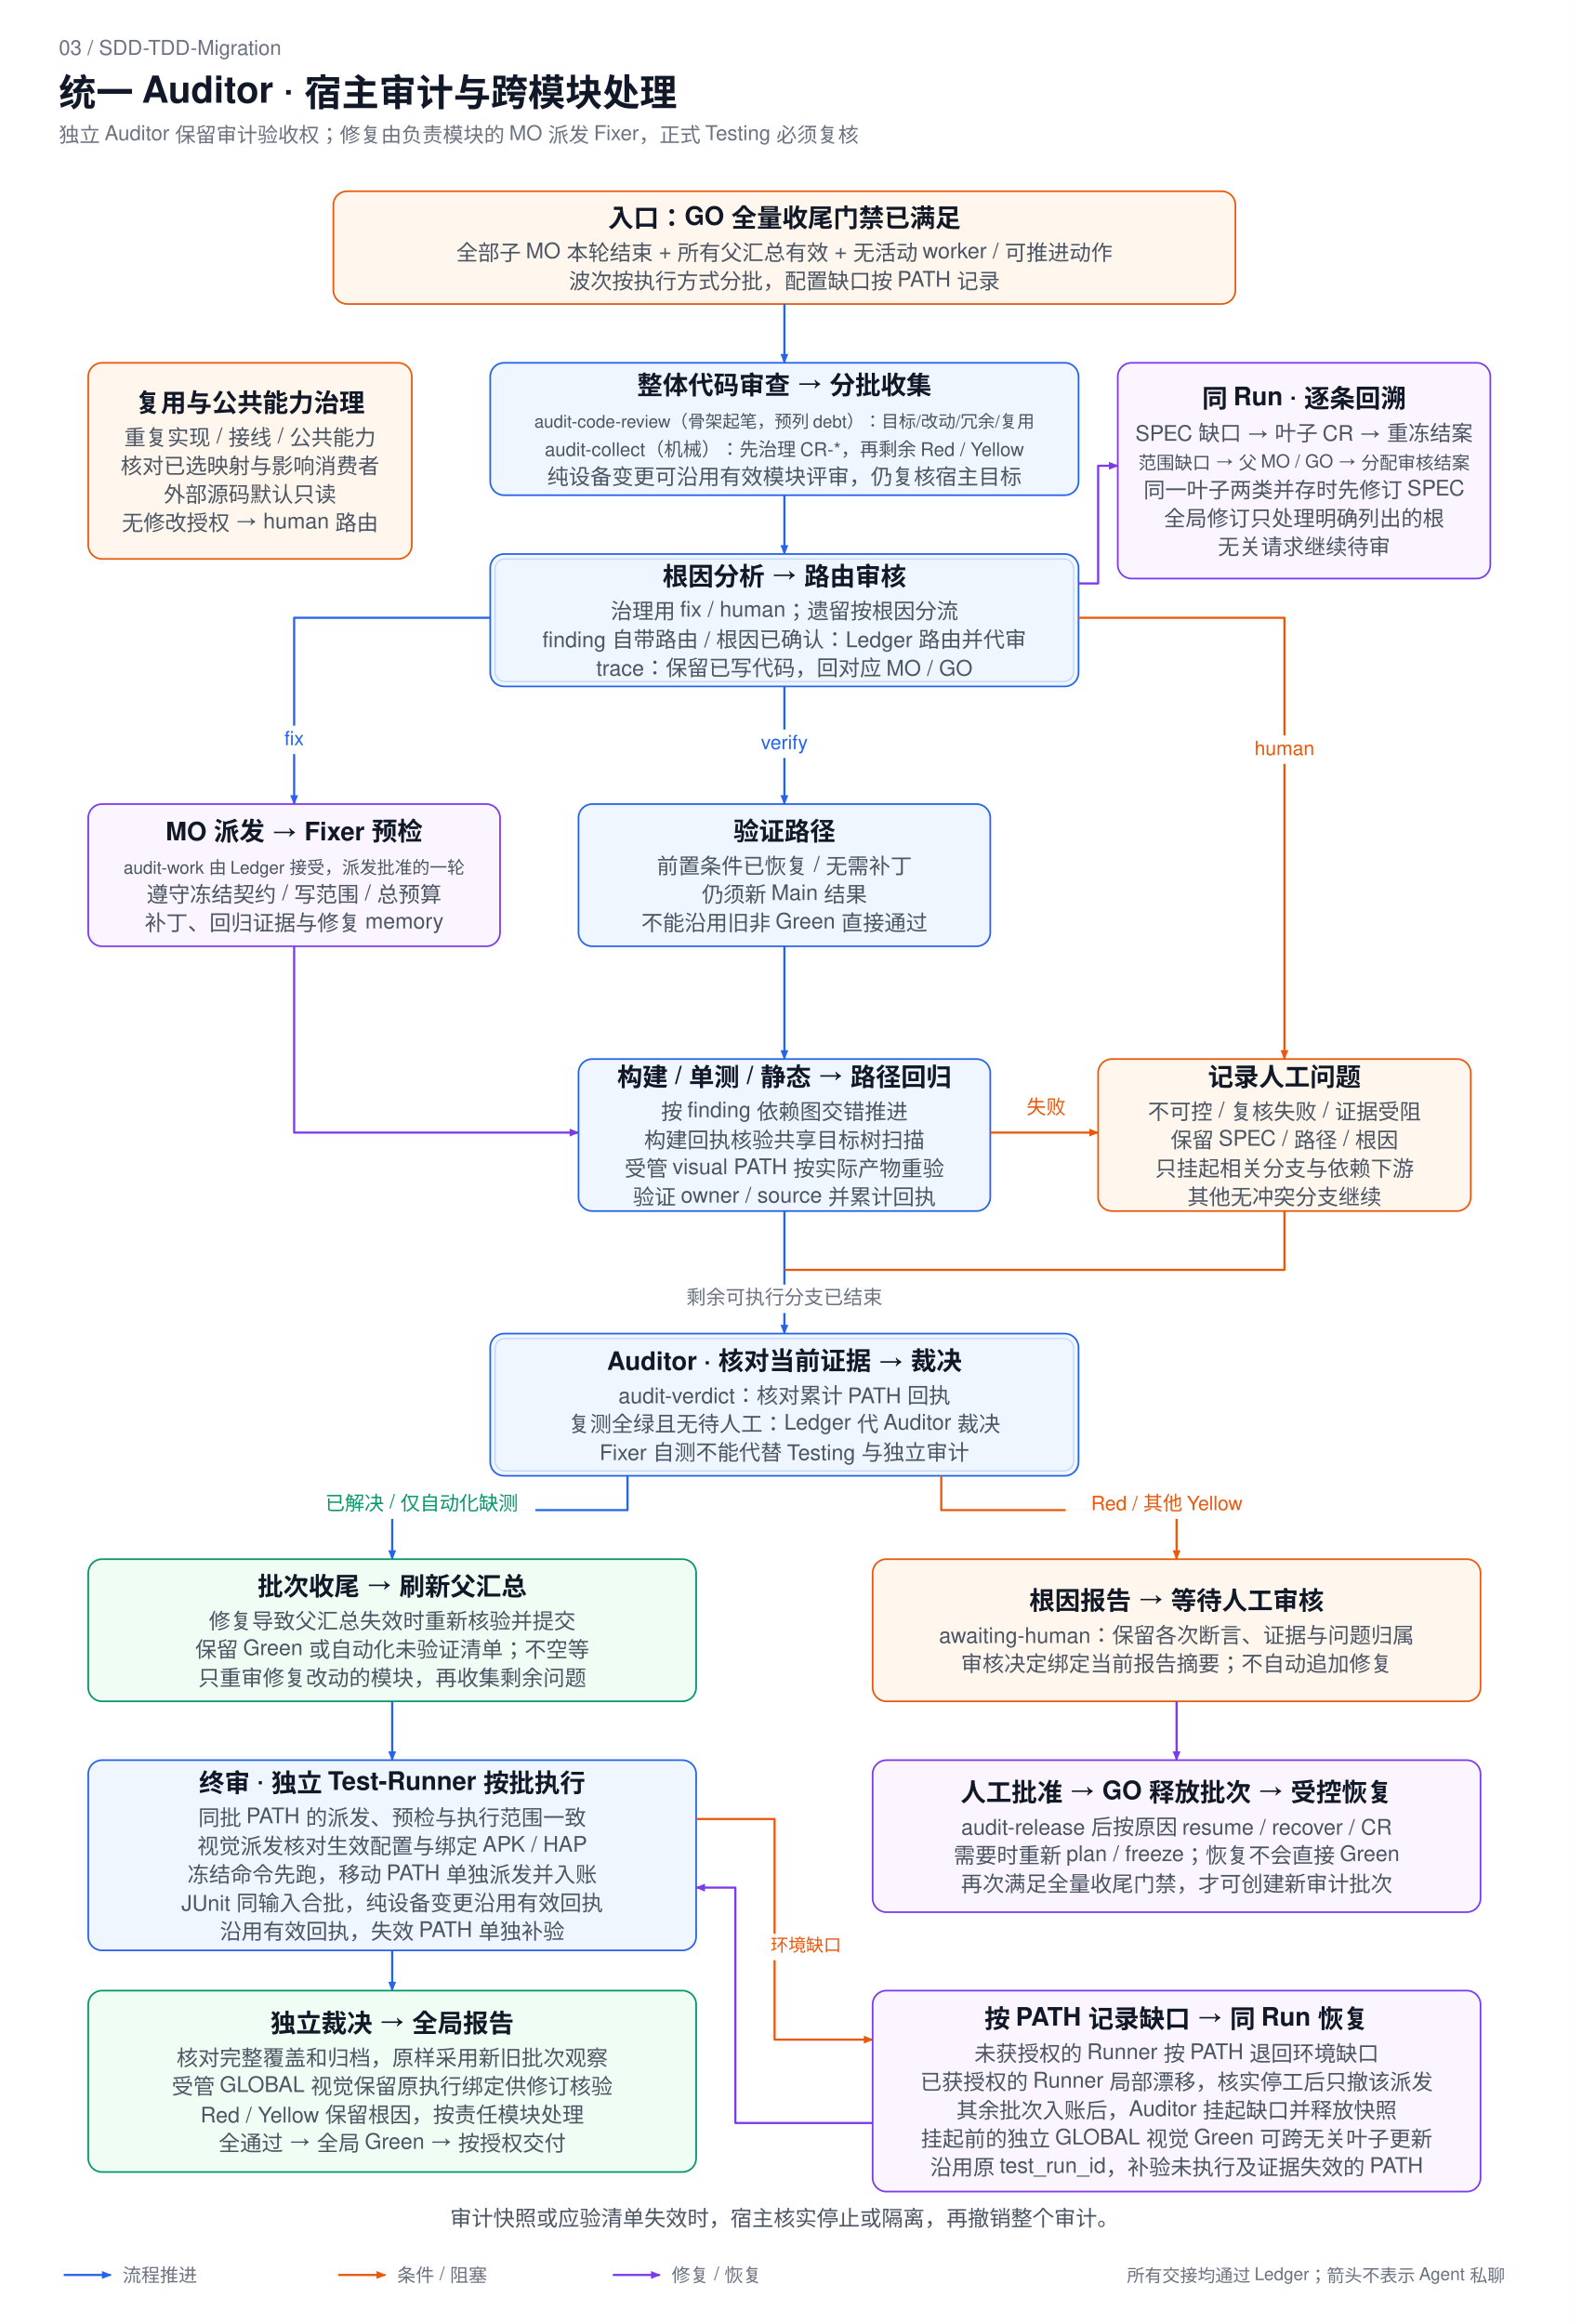
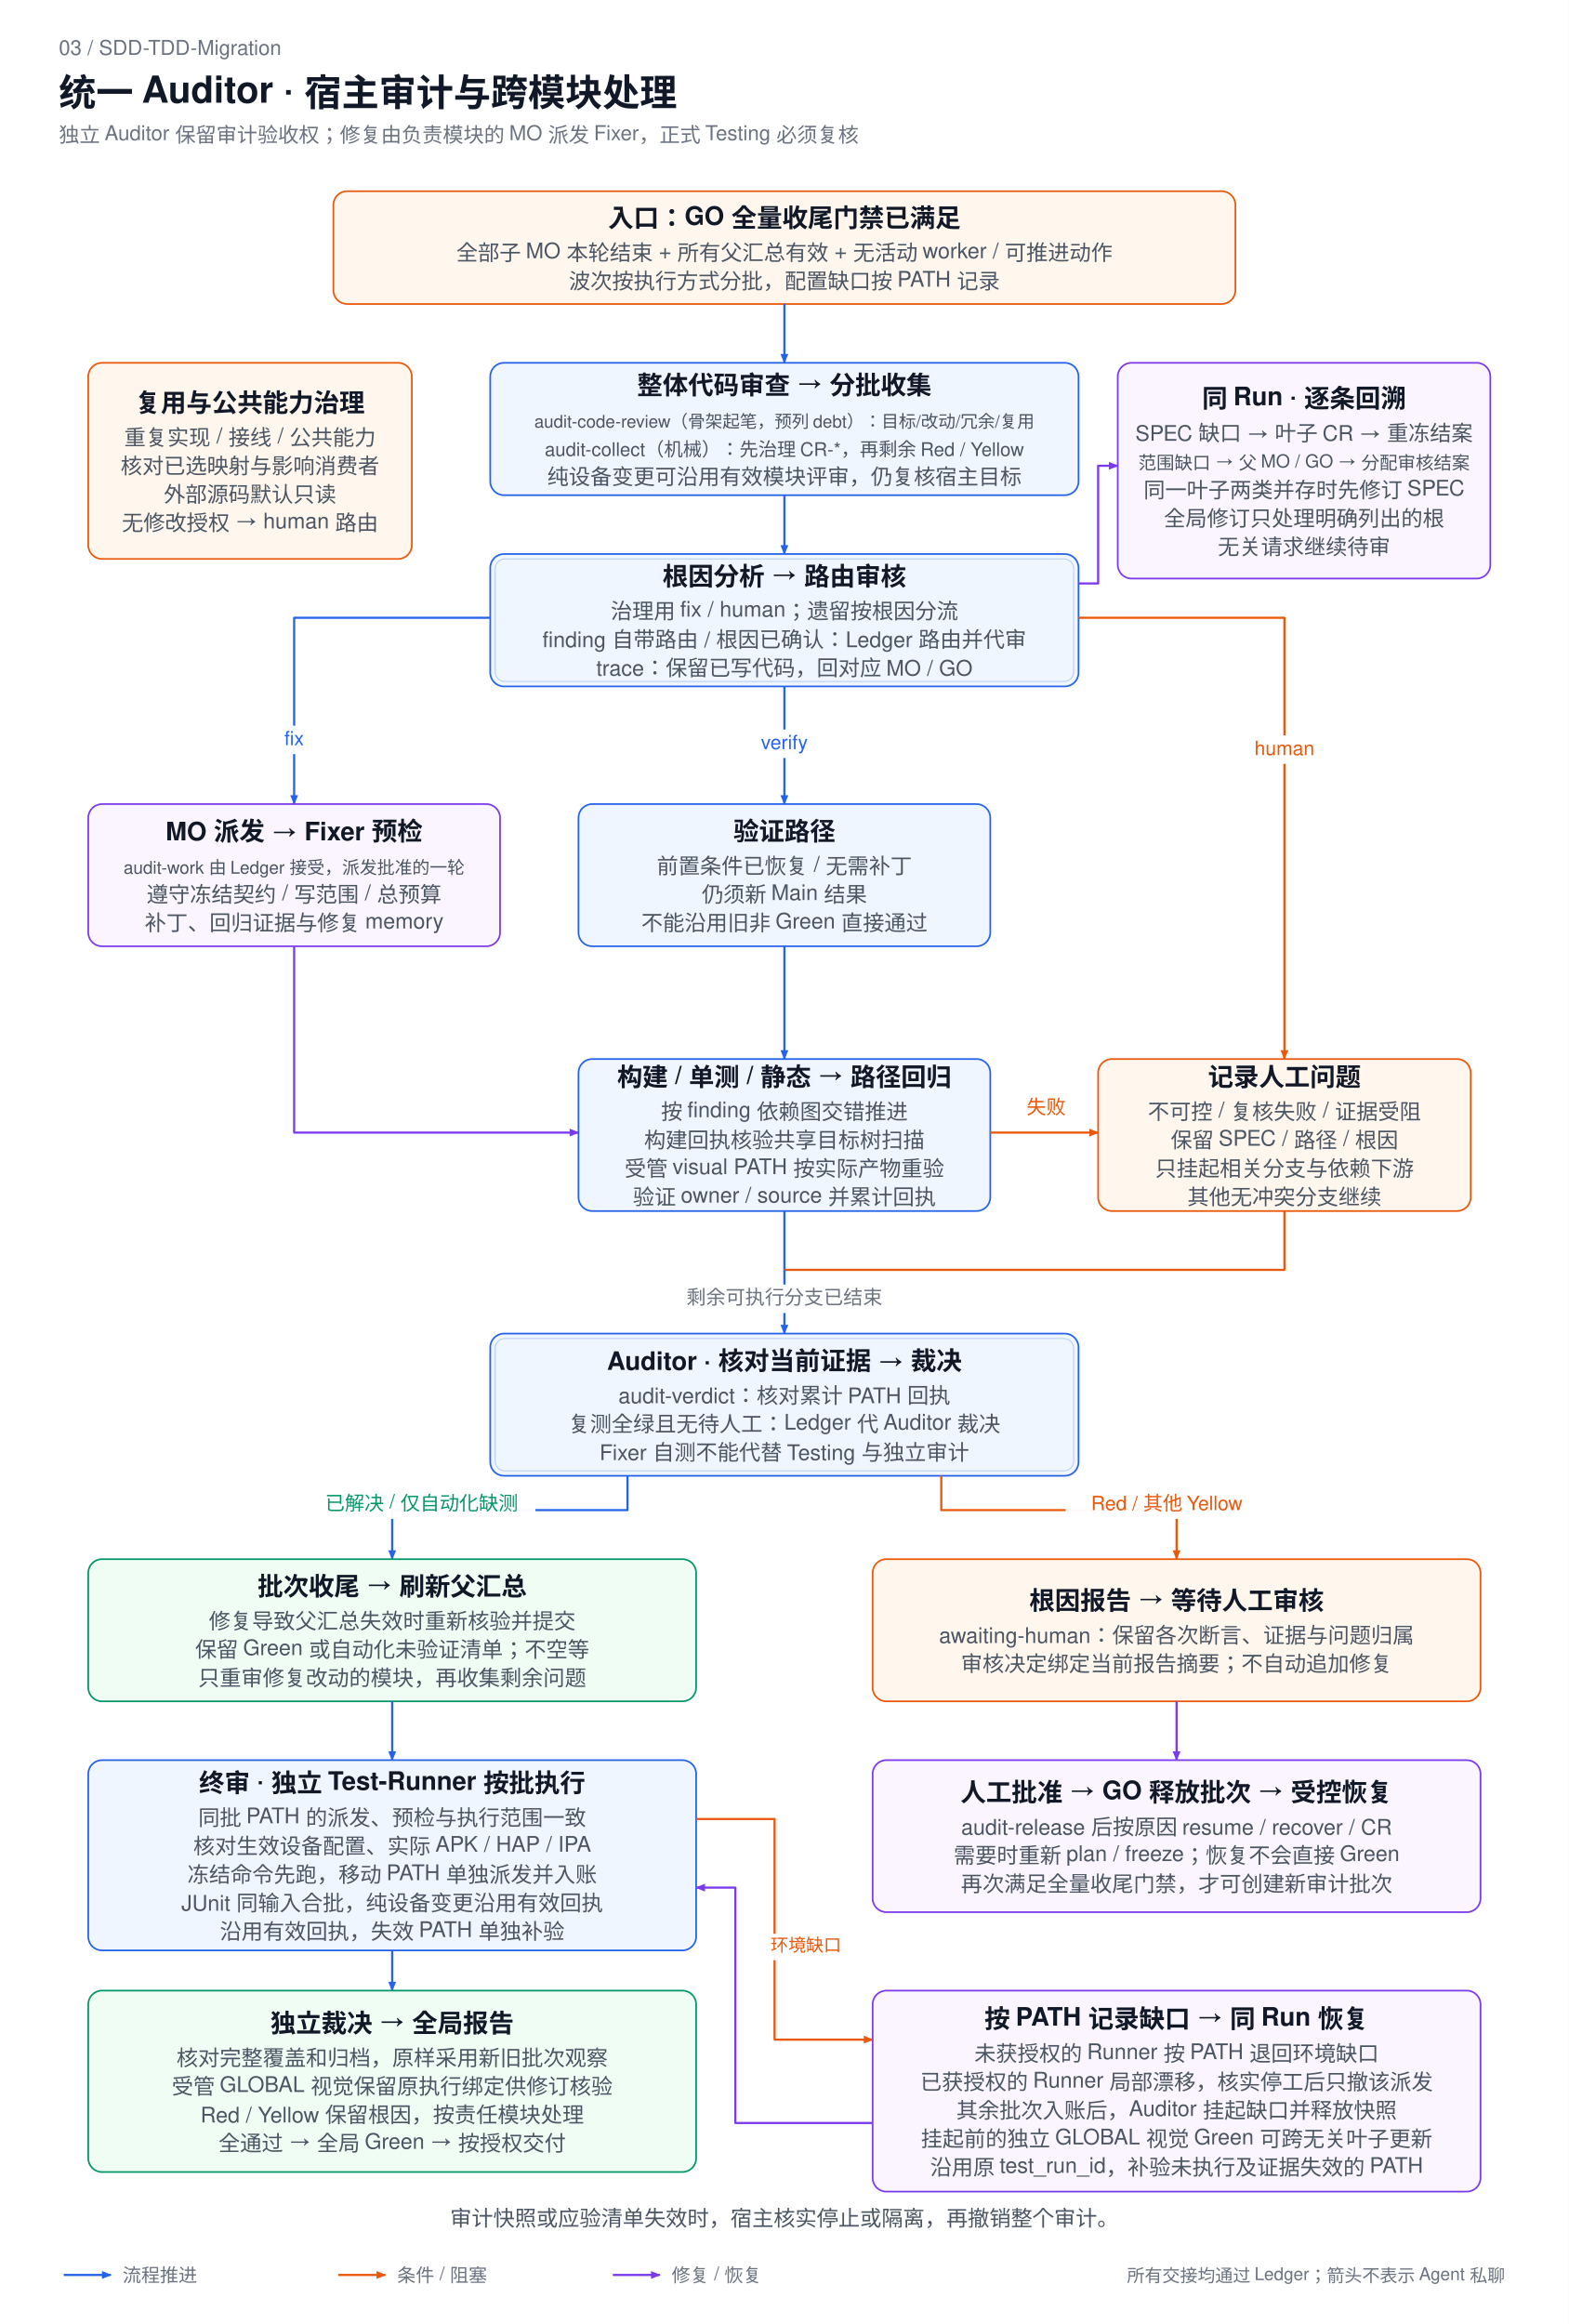
<svg xmlns="http://www.w3.org/2000/svg" width="1600" height="2370" viewBox="0 0 1600 2370" role="img" aria-labelledby="title desc">
  <style>text {font-family: "Helvetica Neue", Helvetica, Arial, "PingFang SC", "Microsoft YaHei", sans-serif;}</style>
  <defs>
    <marker id="arrow-blue" markerWidth="10" markerHeight="8" refX="9" refY="4" orient="auto" markerUnits="userSpaceOnUse">
      <path d="M0,0 L10,4 L0,8 Z" fill="#2563eb" />
    </marker>
    <marker id="arrow-orange" markerWidth="10" markerHeight="8" refX="9" refY="4" orient="auto" markerUnits="userSpaceOnUse">
      <path d="M0,0 L10,4 L0,8 Z" fill="#ea580c" />
    </marker>
    <marker id="arrow-green" markerWidth="10" markerHeight="8" refX="9" refY="4" orient="auto" markerUnits="userSpaceOnUse">
      <path d="M0,0 L10,4 L0,8 Z" fill="#059669" />
    </marker>
    <marker id="arrow-purple" markerWidth="10" markerHeight="8" refX="9" refY="4" orient="auto" markerUnits="userSpaceOnUse">
      <path d="M0,0 L10,4 L0,8 Z" fill="#7c3aed" />
    </marker>
    <marker id="arrow-gray" markerWidth="10" markerHeight="8" refX="9" refY="4" orient="auto" markerUnits="userSpaceOnUse">
      <path d="M0,0 L10,4 L0,8 Z" fill="#6b7280" />
    </marker>
  </defs>
  <rect width="1600" height="2370" fill="white" />
  <text x="60" y="56" font-size="21.00" fill="#6b7280" text-anchor="start" font-weight="400">03  /  SDD-TDD-Migration</text>
  <text x="60" y="108" font-size="38.00" fill="#111827" text-anchor="start" font-weight="700">统一 Auditor · 宿主审计与跨模块处理</text>
  <text x="60" y="145" font-size="21.00" fill="#6b7280" text-anchor="start" font-weight="400">独立 Auditor 保留审计验收权；修复由负责模块的 MO 派发 Fixer，正式 Testing 必须复核</text>
  <rect x="340" y="195" width="920" height="115" rx="14" fill="#fff7ed" stroke="#ea580c" stroke-width="1.7" />
  <text x="800.0" y="231.5" font-size="26.00" fill="#111827" text-anchor="middle" font-weight="650">入口：GO 全量收尾门禁已满足</text>
  <text x="800.0" y="265.5" font-size="22.00" fill="#4b5563" text-anchor="middle" font-weight="400">全部子 MO 本轮结束 + 所有父汇总有效 + 无活动 worker / 可推进动作</text>
  <text x="800.0" y="294.5" font-size="22.00" fill="#4b5563" text-anchor="middle" font-weight="400">波次按执行方式分批，配置缺口按 PATH 记录</text>
  <path d="M800,310 L800,370" fill="none" stroke="#2563eb" stroke-width="2.2" stroke-linejoin="round" marker-end="url(#arrow-blue)" />
  <rect x="500" y="370" width="600" height="135" rx="14" fill="#eff6ff" stroke="#2563eb" stroke-width="1.7" />
  <text x="800.0" y="402.0" font-size="26.00" fill="#111827" text-anchor="middle" font-weight="650">整体代码审查 → 分批收集</text>
  <text x="800.0" y="436.0" font-size="17.67" fill="#4b5563" text-anchor="middle" font-weight="400">audit-code-review（骨架起笔，预列 debt）：目标/改动/冗余/复用</text>
  <text x="800.0" y="465.0" font-size="19.21" fill="#4b5563" text-anchor="middle" font-weight="400">audit-collect（机械）：先治理 CR-*，再剩余 Red / Yellow</text>
  <text x="800.0" y="494.0" font-size="22.00" fill="#4b5563" text-anchor="middle" font-weight="400">纯设备变更可沿用有效模块评审，仍复核宿主目标</text>
  <path d="M800,505 L800,565" fill="none" stroke="#2563eb" stroke-width="2.2" stroke-linejoin="round" marker-end="url(#arrow-blue)" />
  <rect x="500" y="565" width="600" height="135" rx="14" fill="#eff6ff" stroke="#2563eb" stroke-width="1.7" />
  <rect x="505" y="570" width="590" height="125" rx="10" fill="none" stroke="#2563eb" stroke-opacity="0.28" />
  <text x="800.0" y="597.0" font-size="26.00" fill="#111827" text-anchor="middle" font-weight="650">根因分析 → 路由审核</text>
  <text x="800.0" y="631.0" font-size="22.00" fill="#4b5563" text-anchor="middle" font-weight="400">治理用 fix / human；遗留按根因分流</text>
  <text x="800.0" y="660.0" font-size="22.00" fill="#4b5563" text-anchor="middle" font-weight="400">finding 自带路由 / 根因已确认：Ledger 路由并代审</text>
  <text x="800.0" y="689.0" font-size="22.00" fill="#4b5563" text-anchor="middle" font-weight="400">trace：保留已写代码，回对应 MO / GO</text>
  <rect x="1140" y="370" width="380" height="220" rx="14" fill="#faf5ff" stroke="#7c3aed" stroke-width="1.7" />
  <text x="1330.0" y="415.5" font-size="26.00" fill="#111827" text-anchor="middle" font-weight="650">同 Run · 逐条回溯</text>
  <text x="1330.0" y="449.5" font-size="21.90" fill="#4b5563" text-anchor="middle" font-weight="400">SPEC 缺口 → 叶子 CR → 重冻结案</text>
  <text x="1330.0" y="478.5" font-size="18.44" fill="#4b5563" text-anchor="middle" font-weight="400">范围缺口 → 父 MO / GO → 分配审核结案</text>
  <text x="1330.0" y="507.5" font-size="22.00" fill="#4b5563" text-anchor="middle" font-weight="400">同一叶子两类并存时先修订 SPEC</text>
  <text x="1330.0" y="536.5" font-size="22.00" fill="#4b5563" text-anchor="middle" font-weight="400">全局修订只处理明确列出的根</text>
  <text x="1330.0" y="565.5" font-size="22.00" fill="#4b5563" text-anchor="middle" font-weight="400">无关请求继续待审</text>
  <path d="M1100,595 L1120,595 L1120,475 L1140,475" fill="none" stroke="#7c3aed" stroke-width="2.2" stroke-linejoin="round" marker-end="url(#arrow-purple)" />
  <rect x="90" y="370" width="330" height="200" rx="14" fill="#fff7ed" stroke="#ea580c" stroke-width="1.7" />
  <text x="255.0" y="420.0" font-size="26.00" fill="#111827" text-anchor="middle" font-weight="650">复用与公共能力治理</text>
  <text x="255.0" y="454.0" font-size="22.00" fill="#4b5563" text-anchor="middle" font-weight="400">重复实现 / 接线 / 公共能力</text>
  <text x="255.0" y="483.0" font-size="22.00" fill="#4b5563" text-anchor="middle" font-weight="400">核对已选映射与影响消费者</text>
  <text x="255.0" y="512.0" font-size="22.00" fill="#4b5563" text-anchor="middle" font-weight="400">外部源码默认只读</text>
  <text x="255.0" y="541.0" font-size="22.00" fill="#4b5563" text-anchor="middle" font-weight="400">无修改授权 → human 路由</text>
  <path d="M500,630 L300,630 L300,820" fill="none" stroke="#2563eb" stroke-width="2.2" stroke-linejoin="round" marker-end="url(#arrow-blue)" />
  <rect x="273.9" y="740" width="52.2" height="29" rx="4" fill="white" opacity="0.97" />
  <text x="300" y="760" font-size="20.00" fill="#2563eb" text-anchor="middle" font-weight="400">fix</text>
  <path d="M800,700 L800,820" fill="none" stroke="#2563eb" stroke-width="2.2" stroke-linejoin="round" marker-end="url(#arrow-blue)" />
  <rect x="756.8" y="744" width="86.4" height="29" rx="4" fill="white" opacity="0.97" />
  <text x="800" y="764" font-size="20.00" fill="#2563eb" text-anchor="middle" font-weight="400">verify</text>
  <path d="M1100,630 L1310,630 L1310,1080" fill="none" stroke="#ea580c" stroke-width="2.2" stroke-linejoin="round" marker-end="url(#arrow-orange)" />
  <rect x="1272.5" y="750" width="75.0" height="29" rx="4" fill="white" opacity="0.97" />
  <text x="1310" y="770" font-size="20.00" fill="#ea580c" text-anchor="middle" font-weight="400">human</text>
  <rect x="90" y="820" width="420" height="145" rx="14" fill="#faf5ff" stroke="#7c3aed" stroke-width="1.7" />
  <text x="300.0" y="857.0" font-size="26.00" fill="#111827" text-anchor="middle" font-weight="650">MO 派发 → Fixer 预检</text>
  <text x="300.0" y="891.0" font-size="17.87" fill="#4b5563" text-anchor="middle" font-weight="400">audit-work 由 Ledger 接受，派发批准的一轮</text>
  <text x="300.0" y="920.0" font-size="22.00" fill="#4b5563" text-anchor="middle" font-weight="400">遵守冻结契约 / 写范围 / 总预算</text>
  <text x="300.0" y="949.0" font-size="22.00" fill="#4b5563" text-anchor="middle" font-weight="400">补丁、回归证据与修复 memory</text>
  <rect x="590" y="820" width="420" height="145" rx="14" fill="#eff6ff" stroke="#2563eb" stroke-width="1.7" />
  <text x="800.0" y="857.0" font-size="26.00" fill="#111827" text-anchor="middle" font-weight="650">验证路径</text>
  <text x="800.0" y="891.0" font-size="22.00" fill="#4b5563" text-anchor="middle" font-weight="400">前置条件已恢复 / 无需补丁</text>
  <text x="800.0" y="920.0" font-size="22.00" fill="#4b5563" text-anchor="middle" font-weight="400">仍须新 Main 结果</text>
  <text x="800.0" y="949.0" font-size="22.00" fill="#4b5563" text-anchor="middle" font-weight="400">不能沿用旧非 Green 直接通过</text>
  <path d="M300,965 L300,1155 L590,1155" fill="none" stroke="#7c3aed" stroke-width="2.2" stroke-linejoin="round" marker-end="url(#arrow-purple)" />
  <path d="M800,965 L800,1080" fill="none" stroke="#2563eb" stroke-width="2.2" stroke-linejoin="round" marker-end="url(#arrow-blue)" />
  <rect x="590" y="1080" width="420" height="155" rx="14" fill="#eff6ff" stroke="#2563eb" stroke-width="1.7" />
  <text x="800.0" y="1107.5" font-size="25.78" fill="#111827" text-anchor="middle" font-weight="650">构建 / 单测 / 静态 → 路径回归</text>
  <text x="800.0" y="1141.5" font-size="22.00" fill="#4b5563" text-anchor="middle" font-weight="400">按 finding 依赖图交错推进</text>
  <text x="800.0" y="1170.5" font-size="22.00" fill="#4b5563" text-anchor="middle" font-weight="400">构建回执核验共享目标树扫描</text>
  <text x="800.0" y="1199.5" font-size="22.00" fill="#4b5563" text-anchor="middle" font-weight="400">受管 visual PATH 按实际产物重验</text>
  <text x="800.0" y="1228.5" font-size="22.00" fill="#4b5563" text-anchor="middle" font-weight="400">验证 owner / source 并累计回执</text>
  <path d="M1010,1155 L1120,1155" fill="none" stroke="#ea580c" stroke-width="2.2" stroke-linejoin="round" marker-end="url(#arrow-orange)" />
  <rect x="1038.0" y="1116" width="58" height="29" rx="4" fill="white" opacity="0.97" />
  <text x="1067" y="1136" font-size="20.00" fill="#ea580c" text-anchor="middle" font-weight="400">失败</text>
  <rect x="1120" y="1080" width="380" height="155" rx="14" fill="#fff7ed" stroke="#ea580c" stroke-width="1.7" />
  <text x="1310.0" y="1107.5" font-size="26.00" fill="#111827" text-anchor="middle" font-weight="650">记录人工问题</text>
  <text x="1310.0" y="1141.5" font-size="22.00" fill="#4b5563" text-anchor="middle" font-weight="400">不可控 / 复核失败 / 证据受阻</text>
  <text x="1310.0" y="1170.5" font-size="22.00" fill="#4b5563" text-anchor="middle" font-weight="400">保留 SPEC / 路径 / 根因</text>
  <text x="1310.0" y="1199.5" font-size="22.00" fill="#4b5563" text-anchor="middle" font-weight="400">只挂起相关分支与依赖下游</text>
  <text x="1310.0" y="1228.5" font-size="22.00" fill="#4b5563" text-anchor="middle" font-weight="400">其他无冲突分支继续</text>
  <path d="M800,1235 L800,1295" fill="none" stroke="#2563eb" stroke-width="2.2" stroke-linejoin="round" />
  <path d="M1310,1235 L1310,1295 L800,1295" fill="none" stroke="#ea580c" stroke-width="2.2" stroke-linejoin="round" />
  <path d="M800,1295 L800,1360" fill="none" stroke="#2563eb" stroke-width="2.2" stroke-linejoin="round" marker-end="url(#arrow-blue)" />
  <rect x="691.0" y="1310" width="218" height="29" rx="4" fill="white" opacity="0.97" />
  <text x="800" y="1330" font-size="20.00" fill="#6b7280" text-anchor="middle" font-weight="400">剩余可执行分支已结束</text>
  <rect x="500" y="1360" width="600" height="145" rx="14" fill="#eff6ff" stroke="#2563eb" stroke-width="1.7" />
  <rect x="505" y="1365" width="590" height="135" rx="10" fill="none" stroke="#2563eb" stroke-opacity="0.28" />
  <text x="800.0" y="1397.0" font-size="26.00" fill="#111827" text-anchor="middle" font-weight="650">Auditor · 核对当前证据 → 裁决</text>
  <text x="800.0" y="1431.0" font-size="22.00" fill="#4b5563" text-anchor="middle" font-weight="400">audit-verdict：核对累计 PATH 回执</text>
  <text x="800.0" y="1460.0" font-size="22.00" fill="#4b5563" text-anchor="middle" font-weight="400">复测全绿且无待人工：Ledger 代 Auditor 裁决</text>
  <text x="800.0" y="1489.0" font-size="22.00" fill="#4b5563" text-anchor="middle" font-weight="400">Fixer 自测不能代替 Testing 与独立审计</text>
  <path d="M640,1505 L640,1540 L400,1540 L400,1590" fill="none" stroke="#2563eb" stroke-width="2.2" stroke-linejoin="round" marker-end="url(#arrow-blue)" />
  <rect x="313.9" y="1520" width="232.2" height="29" rx="4" fill="white" opacity="0.97" />
  <text x="430" y="1540" font-size="20.00" fill="#059669" text-anchor="middle" font-weight="400">已解决 / 仅自动化缺测</text>
  <path d="M960,1505 L960,1540 L1200,1540 L1200,1590" fill="none" stroke="#ea580c" stroke-width="2.2" stroke-linejoin="round" marker-end="url(#arrow-orange)" />
  <rect x="1086.9" y="1520" width="206.2" height="29" rx="4" fill="white" opacity="0.97" />
  <text x="1190" y="1540" font-size="20.00" fill="#ea580c" text-anchor="middle" font-weight="400">Red / 其他 Yellow</text>
  <rect x="90" y="1590" width="620" height="145" rx="14" fill="#f0fdf4" stroke="#059669" stroke-width="1.7" />
  <text x="400.0" y="1627.0" font-size="26.00" fill="#111827" text-anchor="middle" font-weight="650">批次收尾 → 刷新父汇总</text>
  <text x="400.0" y="1661.0" font-size="22.00" fill="#4b5563" text-anchor="middle" font-weight="400">修复导致父汇总失效时重新核验并提交</text>
  <text x="400.0" y="1690.0" font-size="22.00" fill="#4b5563" text-anchor="middle" font-weight="400">保留 Green 或自动化未验证清单；不空等</text>
  <text x="400.0" y="1719.0" font-size="22.00" fill="#4b5563" text-anchor="middle" font-weight="400">只重审修复改动的模块，再收集剩余问题</text>
  <rect x="890" y="1590" width="620" height="145" rx="14" fill="#fff7ed" stroke="#ea580c" stroke-width="1.7" />
  <text x="1200.0" y="1641.5" font-size="26.00" fill="#111827" text-anchor="middle" font-weight="650">根因报告 → 等待人工审核</text>
  <text x="1200.0" y="1675.5" font-size="22.00" fill="#4b5563" text-anchor="middle" font-weight="400">awaiting-human：保留各次断言、证据与问题归属</text>
  <text x="1200.0" y="1704.5" font-size="22.00" fill="#4b5563" text-anchor="middle" font-weight="400">审核决定绑定当前报告摘要；不自动追加修复</text>
  <path d="M400,1735 L400,1795" fill="none" stroke="#2563eb" stroke-width="2.2" stroke-linejoin="round" marker-end="url(#arrow-blue)" />
  <rect x="90" y="1795" width="620" height="194" rx="14" fill="#eff6ff" stroke="#2563eb" stroke-width="1.7" />
  <text x="400.0" y="1827.5" font-size="26.00" fill="#111827" text-anchor="middle" font-weight="650">终审 · 独立 Test-Runner 按批执行</text>
  <text x="400.0" y="1861.5" font-size="22.00" fill="#4b5563" text-anchor="middle" font-weight="400">同批 PATH 的派发、预检与执行范围一致</text>
-   <text x="400.0" y="1890.5" font-size="22.00" fill="#4b5563" text-anchor="middle" font-weight="400">视觉派发核对生效配置与绑定 APK / HAP</text>
+   <text x="400.0" y="1890.5" font-size="22.00" fill="#4b5563" text-anchor="middle" font-weight="400">核对生效设备配置、实际 APK / HAP / IPA</text>
  <text x="400.0" y="1919.5" font-size="22.00" fill="#4b5563" text-anchor="middle" font-weight="400">冻结命令先跑，移动 PATH 单独派发并入账</text>
  <text x="400.0" y="1948.5" font-size="22.00" fill="#4b5563" text-anchor="middle" font-weight="400">JUnit 同输入合批，纯设备变更沿用有效回执</text>
  <text x="400.0" y="1977.5" font-size="22.00" fill="#4b5563" text-anchor="middle" font-weight="400">沿用有效回执，失效 PATH 单独补验</text>
  <path d="M1200,1735 L1200,1795" fill="none" stroke="#7c3aed" stroke-width="2.2" stroke-linejoin="round" marker-end="url(#arrow-purple)" />
  <rect x="890" y="1795" width="620" height="155" rx="14" fill="#faf5ff" stroke="#7c3aed" stroke-width="1.7" />
  <text x="1200.0" y="1837.0" font-size="26.00" fill="#111827" text-anchor="middle" font-weight="650">人工批准 → GO 释放批次 → 受控恢复</text>
  <text x="1200.0" y="1871.0" font-size="22.00" fill="#4b5563" text-anchor="middle" font-weight="400">audit-release 后按原因 resume / recover / CR</text>
  <text x="1200.0" y="1900.0" font-size="22.00" fill="#4b5563" text-anchor="middle" font-weight="400">需要时重新 plan / freeze；恢复不会直接 Green</text>
  <text x="1200.0" y="1929.0" font-size="22.00" fill="#4b5563" text-anchor="middle" font-weight="400">再次满足全量收尾门禁，才可创建新审计批次</text>
  <path d="M710,1855 L790,1855 L790,2080 L890,2080" fill="none" stroke="#ea580c" stroke-width="2.2" stroke-linejoin="round" marker-end="url(#arrow-orange)" />
  <rect x="777.0" y="1972" width="90" height="27" rx="4" fill="white" opacity="0.97" />
  <text x="822" y="1990" font-size="18.00" fill="#ea580c" text-anchor="middle" font-weight="400">环境缺口</text>
  <path d="M890,2165 L750,2165 L750,1925 L710,1925" fill="none" stroke="#7c3aed" stroke-width="2.2" stroke-linejoin="round" marker-end="url(#arrow-purple)" />
  <path d="M400,1989 L400,2030" fill="none" stroke="#2563eb" stroke-width="2.2" stroke-linejoin="round" marker-end="url(#arrow-blue)" />
  <rect x="90" y="2030" width="620" height="185" rx="14" fill="#f0fdf4" stroke="#059669" stroke-width="1.7" />
  <text x="400.0" y="2072.5" font-size="26.00" fill="#111827" text-anchor="middle" font-weight="650">独立裁决 → 全局报告</text>
  <text x="400.0" y="2106.5" font-size="22.00" fill="#4b5563" text-anchor="middle" font-weight="400">核对完整覆盖和归档，原样采用新旧批次观察</text>
  <text x="400.0" y="2135.5" font-size="22.00" fill="#4b5563" text-anchor="middle" font-weight="400">受管 GLOBAL 视觉保留原执行绑定供修订核验</text>
  <text x="400.0" y="2164.5" font-size="22.00" fill="#4b5563" text-anchor="middle" font-weight="400">Red / Yellow 保留根因，按责任模块处理</text>
  <text x="400.0" y="2193.5" font-size="22.00" fill="#4b5563" text-anchor="middle" font-weight="400">全通过 → 全局 Green → 按授权交付</text>
  <rect x="890" y="2030" width="620" height="205" rx="14" fill="#faf5ff" stroke="#7c3aed" stroke-width="1.7" />
  <text x="1200.0" y="2068.0" font-size="26.00" fill="#111827" text-anchor="middle" font-weight="650">按 PATH 记录缺口 → 同 Run 恢复</text>
  <text x="1200.0" y="2102.0" font-size="22.00" fill="#4b5563" text-anchor="middle" font-weight="400">未获授权的 Runner 按 PATH 退回环境缺口</text>
  <text x="1200.0" y="2131.0" font-size="22.00" fill="#4b5563" text-anchor="middle" font-weight="400">已获授权的 Runner 局部漂移，核实停工后只撤该派发</text>
  <text x="1200.0" y="2160.0" font-size="22.00" fill="#4b5563" text-anchor="middle" font-weight="400">其余批次入账后，Auditor 挂起缺口并释放快照</text>
  <text x="1200.0" y="2189.0" font-size="22.00" fill="#4b5563" text-anchor="middle" font-weight="400">挂起前的独立 GLOBAL 视觉 Green 可跨无关叶子更新</text>
  <text x="1200.0" y="2218.0" font-size="22.00" fill="#4b5563" text-anchor="middle" font-weight="400">沿用原 test_run_id，补验未执行及证据失效的 PATH</text>
  <text x="800" y="2270" font-size="22.00" fill="#4b5563" text-anchor="middle" font-weight="400">审计快照或应验清单失效时，宿主核实停止或隔离，再撤销整个审计。</text>
  <path d="M65,2320 L113,2320" fill="none" stroke="#2563eb" stroke-width="2.2" stroke-linejoin="round" marker-end="url(#arrow-blue)" />
  <text x="125" y="2327" font-size="19.00" fill="#6b7280" text-anchor="start" font-weight="400">流程推进</text>
  <path d="M345,2320 L393,2320" fill="none" stroke="#ea580c" stroke-width="2.2" stroke-linejoin="round" marker-end="url(#arrow-orange)" />
  <text x="405" y="2327" font-size="19.00" fill="#6b7280" text-anchor="start" font-weight="400">条件 / 阻塞</text>
  <path d="M625,2320 L673,2320" fill="none" stroke="#7c3aed" stroke-width="2.2" stroke-linejoin="round" marker-end="url(#arrow-purple)" />
  <text x="685" y="2327" font-size="19.00" fill="#6b7280" text-anchor="start" font-weight="400">修复 / 恢复</text>
  <text x="1535" y="2327" font-size="18.00" fill="#6b7280" text-anchor="end" font-weight="400">所有交接均通过 Ledger；箭头不表示 Agent 私聊</text>
</svg>
